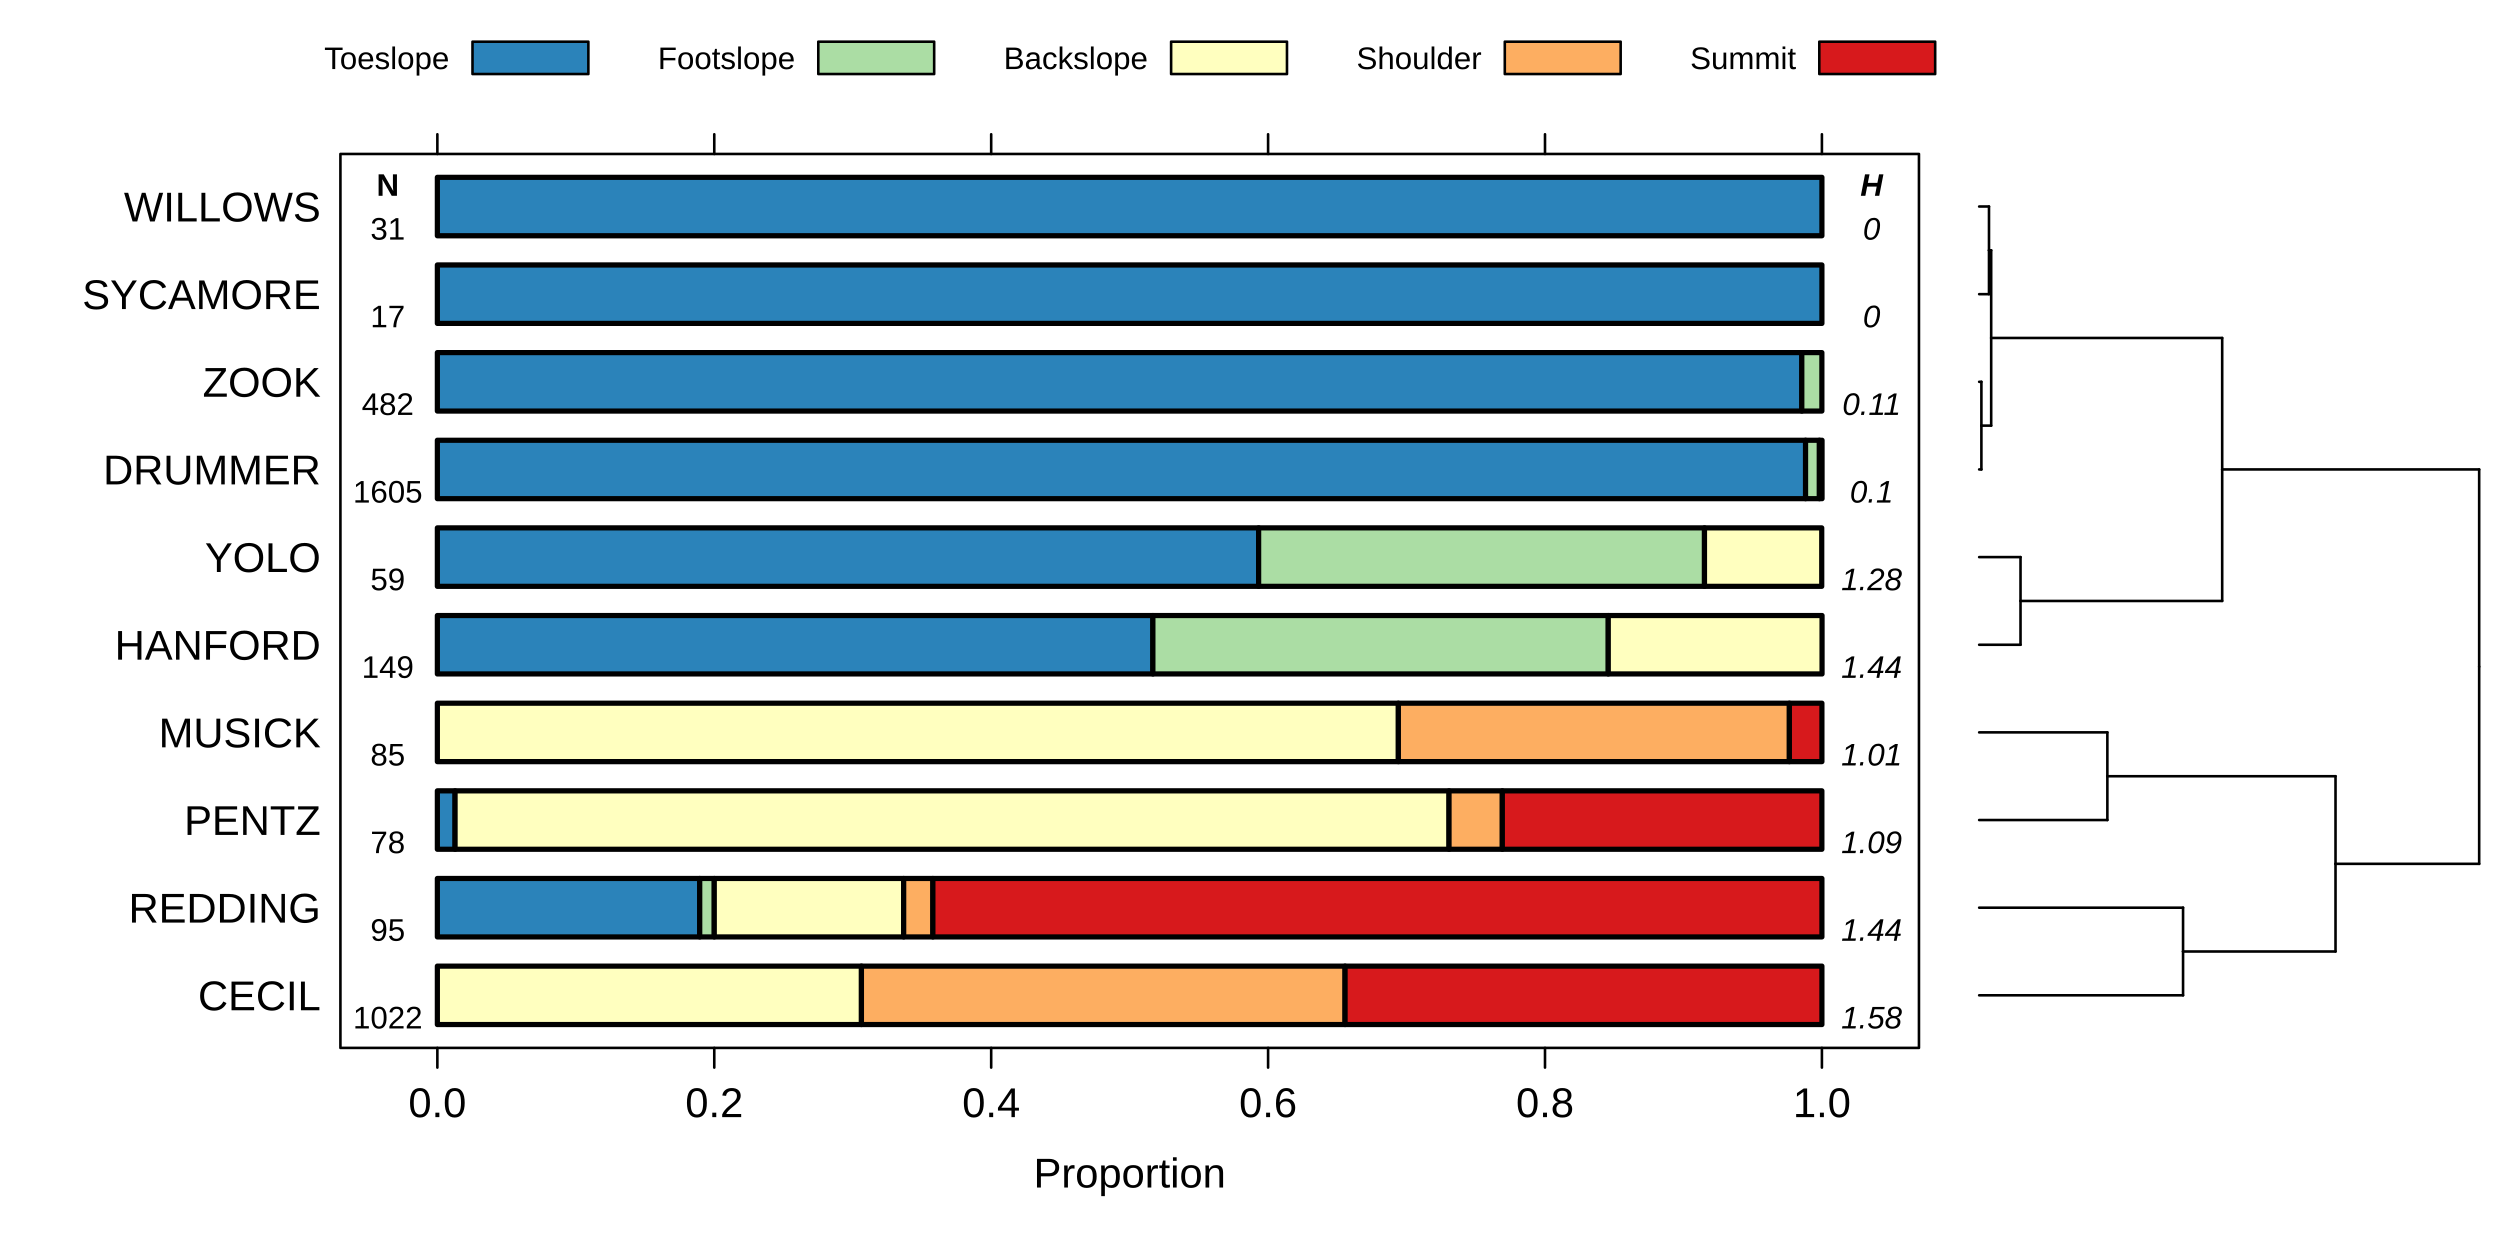
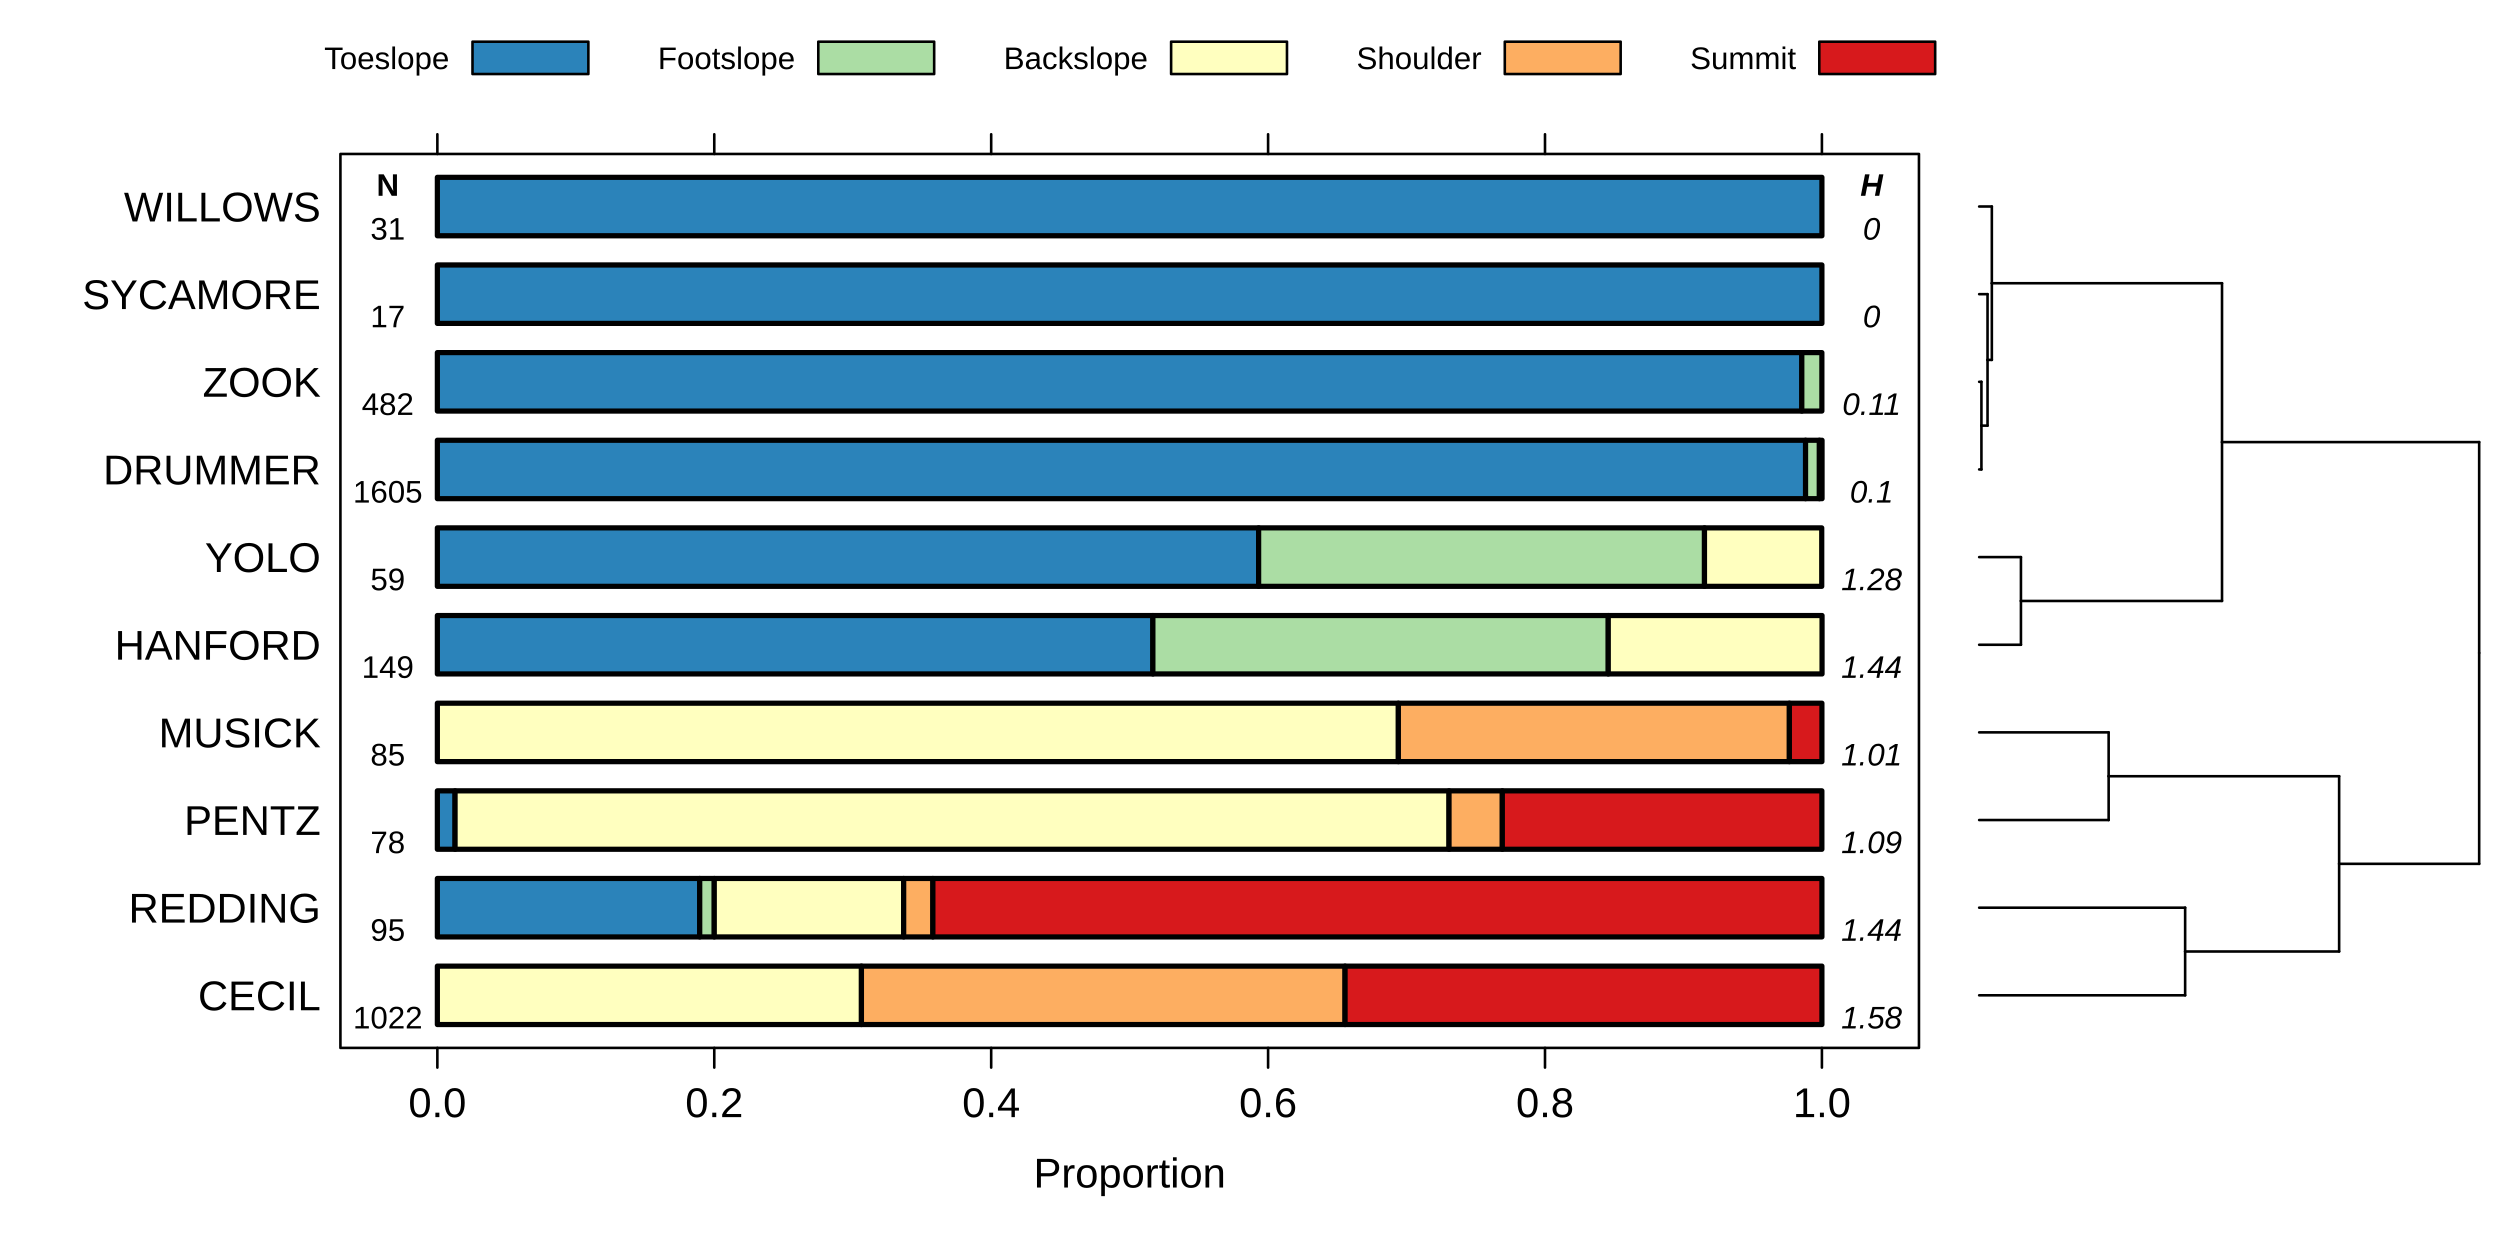
<svg xmlns="http://www.w3.org/2000/svg" class="svglite" width="720.00pt" height="360.00pt" viewBox="0 0 720.00 360.00">
  <defs>
    <style type="text/css">
    .svglite line, .svglite polyline, .svglite polygon, .svglite path, .svglite rect, .svglite circle {
      fill: none;
      stroke: #000000;
      stroke-linecap: round;
      stroke-linejoin: round;
      stroke-miterlimit: 10.00;
    }
    .svglite text {
      white-space: pre;
    }
  </style>
  </defs>
  <rect width="100%" height="100%" style="stroke: none; fill: #FFFFFF;" />
  <defs>
    <clipPath id="cpMC4wMHw3MjAuMDB8MC4wMHwzNjAuMDA=">
      <rect x="0.00" y="0.00" width="720.00" height="360.00" />
    </clipPath>
  </defs>
  <g clip-path="url(#cpMC4wMHw3MjAuMDB8MC4wMHwzNjAuMDA=)">
    <rect x="0.00" y="0.00" width="720.00" height="360.00" style="stroke-width: 0.75; stroke: none;" />
    <text x="325.35" y="342.00" text-anchor="middle" style="font-size: 12.00px; font-family: &quot;Arial&quot;;" textLength="55.37px" lengthAdjust="spacingAndGlyphs">Proportion</text>
  </g>
  <defs>
    <clipPath id="cpOTguMDR8NTUyLjY2fDQ0LjM0fDMwMS44MA==">
      <rect x="98.04" y="44.34" width="454.62" height="257.46" />
    </clipPath>
  </defs>
  <g clip-path="url(#cpOTguMDR8NTUyLjY2fDQ0LjM0fDMwMS44MA==)">
</g>
  <g clip-path="url(#cpMC4wMHw3MjAuMDB8MC4wMHwzNjAuMDA=)">
    <line x1="125.96" y1="44.34" x2="125.96" y2="38.67" style="stroke-width: 0.75;" />
    <line x1="205.71" y1="44.34" x2="205.71" y2="38.67" style="stroke-width: 0.75;" />
    <line x1="285.46" y1="44.34" x2="285.46" y2="38.67" style="stroke-width: 0.75;" />
    <line x1="365.21" y1="44.34" x2="365.21" y2="38.67" style="stroke-width: 0.75;" />
    <line x1="444.96" y1="44.34" x2="444.96" y2="38.67" style="stroke-width: 0.75;" />
    <line x1="524.71" y1="44.34" x2="524.71" y2="38.67" style="stroke-width: 0.75;" />
    <text x="92.37" y="290.95" text-anchor="end" style="font-size: 12.00px; font-family: &quot;Arial&quot;;" textLength="35.35px" lengthAdjust="spacingAndGlyphs">CECIL</text>
    <text x="92.37" y="265.71" text-anchor="end" style="font-size: 12.00px; font-family: &quot;Arial&quot;;" textLength="55.35px" lengthAdjust="spacingAndGlyphs">REDDING</text>
    <text x="92.37" y="240.47" text-anchor="end" style="font-size: 12.00px; font-family: &quot;Arial&quot;;" textLength="39.34px" lengthAdjust="spacingAndGlyphs">PENTZ</text>
    <text x="92.37" y="215.23" text-anchor="end" style="font-size: 12.00px; font-family: &quot;Arial&quot;;" textLength="46.68px" lengthAdjust="spacingAndGlyphs">MUSICK</text>
    <text x="92.37" y="189.99" text-anchor="end" style="font-size: 12.00px; font-family: &quot;Arial&quot;;" textLength="59.35px" lengthAdjust="spacingAndGlyphs">HANFORD</text>
    <text x="92.37" y="164.74" text-anchor="end" style="font-size: 12.00px; font-family: &quot;Arial&quot;;" textLength="33.36px" lengthAdjust="spacingAndGlyphs">YOLO</text>
    <text x="92.37" y="139.50" text-anchor="end" style="font-size: 12.00px; font-family: &quot;Arial&quot;;" textLength="62.68px" lengthAdjust="spacingAndGlyphs">DRUMMER</text>
    <text x="92.37" y="114.26" text-anchor="end" style="font-size: 12.00px; font-family: &quot;Arial&quot;;" textLength="34.01px" lengthAdjust="spacingAndGlyphs">ZOOK</text>
    <text x="92.37" y="89.02" text-anchor="end" style="font-size: 12.00px; font-family: &quot;Arial&quot;;" textLength="68.70px" lengthAdjust="spacingAndGlyphs">SYCAMORE</text>
    <text x="92.37" y="63.78" text-anchor="end" style="font-size: 12.00px; font-family: &quot;Arial&quot;;" textLength="56.68px" lengthAdjust="spacingAndGlyphs">WILLOWS</text>
    <line x1="125.96" y1="301.80" x2="125.96" y2="307.47" style="stroke-width: 0.75;" />
    <line x1="205.71" y1="301.80" x2="205.71" y2="307.47" style="stroke-width: 0.75;" />
    <line x1="285.46" y1="301.80" x2="285.46" y2="307.47" style="stroke-width: 0.75;" />
    <line x1="365.21" y1="301.80" x2="365.21" y2="307.47" style="stroke-width: 0.75;" />
    <line x1="444.96" y1="301.80" x2="444.96" y2="307.47" style="stroke-width: 0.75;" />
    <line x1="524.71" y1="301.80" x2="524.71" y2="307.47" style="stroke-width: 0.75;" />
    <text x="125.96" y="321.73" text-anchor="middle" style="font-size: 12.00px; font-family: &quot;Arial&quot;;" textLength="16.68px" lengthAdjust="spacingAndGlyphs">0.0</text>
    <text x="205.71" y="321.73" text-anchor="middle" style="font-size: 12.00px; font-family: &quot;Arial&quot;;" textLength="16.68px" lengthAdjust="spacingAndGlyphs">0.2</text>
    <text x="285.46" y="321.73" text-anchor="middle" style="font-size: 12.00px; font-family: &quot;Arial&quot;;" textLength="16.68px" lengthAdjust="spacingAndGlyphs">0.4</text>
    <text x="365.21" y="321.73" text-anchor="middle" style="font-size: 12.00px; font-family: &quot;Arial&quot;;" textLength="16.68px" lengthAdjust="spacingAndGlyphs">0.6</text>
    <text x="444.96" y="321.73" text-anchor="middle" style="font-size: 12.00px; font-family: &quot;Arial&quot;;" textLength="16.68px" lengthAdjust="spacingAndGlyphs">0.8</text>
    <text x="524.71" y="321.73" text-anchor="middle" style="font-size: 12.00px; font-family: &quot;Arial&quot;;" textLength="16.68px" lengthAdjust="spacingAndGlyphs">1.0</text>
  </g>
  <g clip-path="url(#cpOTguMDR8NTUyLjY2fDQ0LjM0fDMwMS44MA==)">
    <rect x="125.96" y="278.24" width="122.14" height="16.83" style="stroke-width: 1.50; fill: #FFFFBF;" />
    <rect x="248.09" y="278.24" width="139.28" height="16.83" style="stroke-width: 1.50; fill: #FDAE61;" />
    <rect x="387.38" y="278.24" width="137.33" height="16.83" style="stroke-width: 1.50; fill: #D7191C;" />
    <rect x="125.96" y="126.79" width="394.04" height="16.83" style="stroke-width: 1.50; fill: #2B83BA;" />
    <rect x="520.00" y="126.79" width="3.99" height="16.83" style="stroke-width: 1.50; fill: #ABDDA4;" />
    <rect x="523.99" y="126.79" width="0.76" height="16.83" style="stroke-width: 1.50; fill: #D7191C;" />
    <rect x="125.96" y="177.27" width="206.07" height="16.83" style="stroke-width: 1.50; fill: #2B83BA;" />
    <rect x="332.03" y="177.27" width="131.15" height="16.83" style="stroke-width: 1.50; fill: #ABDDA4;" />
    <rect x="463.18" y="177.27" width="61.57" height="16.83" style="stroke-width: 1.50; fill: #FFFFBF;" />
    <rect x="125.96" y="202.52" width="276.77" height="16.83" style="stroke-width: 1.50; fill: #FFFFBF;" />
    <rect x="402.73" y="202.52" width="112.61" height="16.83" style="stroke-width: 1.50; fill: #FDAE61;" />
    <rect x="515.34" y="202.52" width="9.37" height="16.83" style="stroke-width: 1.50; fill: #D7191C;" />
    <rect x="125.96" y="227.76" width="5.10" height="16.83" style="stroke-width: 1.50; fill: #2B83BA;" />
    <rect x="131.06" y="227.76" width="286.26" height="16.83" style="stroke-width: 1.50; fill: #FFFFBF;" />
    <rect x="417.32" y="227.76" width="15.35" height="16.83" style="stroke-width: 1.50; fill: #FDAE61;" />
    <rect x="432.67" y="227.76" width="92.03" height="16.83" style="stroke-width: 1.50; fill: #D7191C;" />
    <rect x="125.96" y="253.00" width="75.56" height="16.83" style="stroke-width: 1.50; fill: #2B83BA;" />
    <rect x="201.52" y="253.00" width="4.19" height="16.83" style="stroke-width: 1.50; fill: #ABDDA4;" />
    <rect x="205.71" y="253.00" width="54.55" height="16.83" style="stroke-width: 1.50; fill: #FFFFBF;" />
    <rect x="260.26" y="253.00" width="8.41" height="16.83" style="stroke-width: 1.50; fill: #FDAE61;" />
    <rect x="268.67" y="253.00" width="256.04" height="16.83" style="stroke-width: 1.50; fill: #D7191C;" />
    <rect x="125.96" y="76.31" width="398.75" height="16.83" style="stroke-width: 1.50; fill: #2B83BA;" />
    <rect x="125.96" y="51.07" width="398.75" height="16.83" style="stroke-width: 1.50; fill: #2B83BA;" />
    <rect x="125.96" y="152.03" width="236.54" height="16.83" style="stroke-width: 1.50; fill: #2B83BA;" />
    <rect x="362.49" y="152.03" width="128.40" height="16.83" style="stroke-width: 1.50; fill: #ABDDA4;" />
    <rect x="490.89" y="152.03" width="33.77" height="16.83" style="stroke-width: 1.50; fill: #FFFFBF;" />
    <rect x="125.96" y="101.55" width="392.97" height="16.83" style="stroke-width: 1.50; fill: #2B83BA;" />
    <rect x="518.92" y="101.55" width="5.78" height="16.83" style="stroke-width: 1.50; fill: #ABDDA4;" />
    <text x="111.68" y="296.19" text-anchor="middle" style="font-size: 9.00px; font-family: &quot;Arial&quot;;" textLength="20.02px" lengthAdjust="spacingAndGlyphs">1022</text>
    <text x="111.68" y="270.94" text-anchor="middle" style="font-size: 9.00px; font-family: &quot;Arial&quot;;" textLength="10.01px" lengthAdjust="spacingAndGlyphs">95</text>
    <text x="111.68" y="245.70" text-anchor="middle" style="font-size: 9.00px; font-family: &quot;Arial&quot;;" textLength="10.01px" lengthAdjust="spacingAndGlyphs">78</text>
    <text x="111.68" y="220.46" text-anchor="middle" style="font-size: 9.00px; font-family: &quot;Arial&quot;;" textLength="10.01px" lengthAdjust="spacingAndGlyphs">85</text>
    <text x="111.68" y="195.22" text-anchor="middle" style="font-size: 9.00px; font-family: &quot;Arial&quot;;" textLength="15.01px" lengthAdjust="spacingAndGlyphs">149</text>
    <text x="111.68" y="169.98" text-anchor="middle" style="font-size: 9.00px; font-family: &quot;Arial&quot;;" textLength="10.01px" lengthAdjust="spacingAndGlyphs">59</text>
    <text x="111.68" y="144.74" text-anchor="middle" style="font-size: 9.00px; font-family: &quot;Arial&quot;;" textLength="20.02px" lengthAdjust="spacingAndGlyphs">1605</text>
    <text x="111.68" y="119.50" text-anchor="middle" style="font-size: 9.00px; font-family: &quot;Arial&quot;;" textLength="15.01px" lengthAdjust="spacingAndGlyphs">482</text>
    <text x="111.68" y="94.25" text-anchor="middle" style="font-size: 9.00px; font-family: &quot;Arial&quot;;" textLength="10.01px" lengthAdjust="spacingAndGlyphs">17</text>
    <text x="111.68" y="69.01" text-anchor="middle" style="font-size: 9.00px; font-family: &quot;Arial&quot;;" textLength="10.01px" lengthAdjust="spacingAndGlyphs">31</text>
    <text x="539.02" y="296.19" text-anchor="middle" style="font-size: 9.00px; font-style: italic; font-family: &quot;Arial&quot;;" textLength="17.51px" lengthAdjust="spacingAndGlyphs">1.58</text>
    <text x="539.02" y="270.94" text-anchor="middle" style="font-size: 9.00px; font-style: italic; font-family: &quot;Arial&quot;;" textLength="17.51px" lengthAdjust="spacingAndGlyphs">1.44</text>
    <text x="539.02" y="245.70" text-anchor="middle" style="font-size: 9.00px; font-style: italic; font-family: &quot;Arial&quot;;" textLength="17.51px" lengthAdjust="spacingAndGlyphs">1.09</text>
    <text x="539.02" y="220.46" text-anchor="middle" style="font-size: 9.00px; font-style: italic; font-family: &quot;Arial&quot;;" textLength="17.51px" lengthAdjust="spacingAndGlyphs">1.01</text>
    <text x="539.02" y="195.22" text-anchor="middle" style="font-size: 9.00px; font-style: italic; font-family: &quot;Arial&quot;;" textLength="17.51px" lengthAdjust="spacingAndGlyphs">1.44</text>
    <text x="539.02" y="169.98" text-anchor="middle" style="font-size: 9.00px; font-style: italic; font-family: &quot;Arial&quot;;" textLength="17.51px" lengthAdjust="spacingAndGlyphs">1.28</text>
    <text x="539.02" y="144.74" text-anchor="middle" style="font-size: 9.00px; font-style: italic; font-family: &quot;Arial&quot;;" textLength="12.51px" lengthAdjust="spacingAndGlyphs">0.1</text>
    <text x="539.02" y="119.50" text-anchor="middle" style="font-size: 9.00px; font-style: italic; font-family: &quot;Arial&quot;;" textLength="16.84px" lengthAdjust="spacingAndGlyphs">0.11</text>
    <text x="539.02" y="94.25" text-anchor="middle" style="font-size: 9.00px; font-style: italic; font-family: &quot;Arial&quot;;" textLength="5.00px" lengthAdjust="spacingAndGlyphs">0</text>
    <text x="539.02" y="69.01" text-anchor="middle" style="font-size: 9.00px; font-style: italic; font-family: &quot;Arial&quot;;" textLength="5.00px" lengthAdjust="spacingAndGlyphs">0</text>
    <text x="111.68" y="56.39" text-anchor="middle" style="font-size: 9.00px; font-weight: bold; font-family: &quot;Arial&quot;;" textLength="6.50px" lengthAdjust="spacingAndGlyphs">N</text>
    <text x="539.02" y="56.39" text-anchor="middle" style="font-size: 9.00px; font-weight: bold; font-style: italic; font-family: &quot;Arial&quot;;" textLength="6.50px" lengthAdjust="spacingAndGlyphs">H</text>
  </g>
  <g clip-path="url(#cpMC4wMHw3MjAuMDB8MC4wMHwzNjAuMDA=)">
    <rect x="98.04" y="44.34" width="454.62" height="257.46" style="stroke-width: 0.75;" />
    <rect x="90.04" y="12.00" width="470.63" height="9.33" style="stroke-width: 0.75; stroke: none;" />
    <text x="93.37" y="19.89" style="font-size: 9.00px; font-family: &quot;Arial&quot;;" textLength="36.02px" lengthAdjust="spacingAndGlyphs">Toeslope</text>
    <text x="189.47" y="19.89" style="font-size: 9.00px; font-family: &quot;Arial&quot;;" textLength="39.52px" lengthAdjust="spacingAndGlyphs">Footslope</text>
    <text x="289.07" y="19.89" style="font-size: 9.00px; font-family: &quot;Arial&quot;;" textLength="41.52px" lengthAdjust="spacingAndGlyphs">Backslope</text>
    <text x="390.68" y="19.89" style="font-size: 9.00px; font-family: &quot;Arial&quot;;" textLength="36.02px" lengthAdjust="spacingAndGlyphs">Shoulder</text>
    <text x="486.77" y="19.89" style="font-size: 9.00px; font-family: &quot;Arial&quot;;" textLength="30.50px" lengthAdjust="spacingAndGlyphs">Summit</text>
    <rect x="136.08" y="12.00" width="33.37" height="9.33" style="stroke-width: 0.75; fill: #2B83BA;" />
    <rect x="235.67" y="12.00" width="33.37" height="9.33" style="stroke-width: 0.75; fill: #ABDDA4;" />
    <rect x="337.28" y="12.00" width="33.37" height="9.33" style="stroke-width: 0.75; fill: #FFFFBF;" />
    <rect x="433.38" y="12.00" width="33.37" height="9.33" style="stroke-width: 0.75; fill: #FDAE61;" />
    <rect x="523.96" y="12.00" width="33.37" height="9.33" style="stroke-width: 0.75; fill: #D7191C;" />
-     <line x1="714.00" y1="192.00" x2="714.00" y2="248.79" style="stroke-width: 0.75;" />
-     <line x1="714.00" y1="248.79" x2="672.63" y2="248.79" style="stroke-width: 0.75;" />
-     <line x1="714.00" y1="192.00" x2="714.00" y2="135.20" style="stroke-width: 0.75;" />
-     <line x1="714.00" y1="135.20" x2="639.99" y2="135.20" style="stroke-width: 0.75;" />
-     <line x1="672.63" y1="248.79" x2="672.63" y2="274.03" style="stroke-width: 0.75;" />
-     <line x1="672.63" y1="274.03" x2="628.72" y2="274.03" style="stroke-width: 0.75;" />
-     <line x1="672.63" y1="248.79" x2="672.63" y2="223.55" style="stroke-width: 0.75;" />
-     <line x1="672.63" y1="223.55" x2="606.92" y2="223.55" style="stroke-width: 0.75;" />
-     <line x1="628.72" y1="274.03" x2="628.72" y2="286.65" style="stroke-width: 0.75;" />
-     <line x1="628.72" y1="286.65" x2="570.00" y2="286.65" style="stroke-width: 0.75;" />
-     <line x1="628.72" y1="274.03" x2="628.72" y2="261.41" style="stroke-width: 0.75;" />
-     <line x1="628.72" y1="261.41" x2="570.00" y2="261.41" style="stroke-width: 0.75;" />
-     <line x1="606.92" y1="223.55" x2="606.92" y2="236.17" style="stroke-width: 0.75;" />
-     <line x1="606.92" y1="236.17" x2="570.00" y2="236.17" style="stroke-width: 0.75;" />
-     <line x1="606.92" y1="223.55" x2="606.92" y2="210.93" style="stroke-width: 0.75;" />
-     <line x1="606.92" y1="210.93" x2="570.00" y2="210.93" style="stroke-width: 0.75;" />
-     <line x1="639.99" y1="135.20" x2="639.99" y2="173.07" style="stroke-width: 0.75;" />
-     <line x1="639.99" y1="173.07" x2="581.91" y2="173.07" style="stroke-width: 0.75;" />
-     <line x1="639.99" y1="135.20" x2="639.99" y2="97.34" style="stroke-width: 0.75;" />
-     <line x1="639.99" y1="97.34" x2="573.46" y2="97.34" style="stroke-width: 0.75;" />
-     <line x1="581.91" y1="173.07" x2="581.91" y2="185.69" style="stroke-width: 0.75;" />
-     <line x1="581.91" y1="185.69" x2="570.00" y2="185.69" style="stroke-width: 0.75;" />
-     <line x1="581.91" y1="173.07" x2="581.91" y2="160.45" style="stroke-width: 0.75;" />
-     <line x1="581.91" y1="160.45" x2="570.00" y2="160.45" style="stroke-width: 0.75;" />
-     <line x1="573.46" y1="97.34" x2="573.46" y2="122.58" style="stroke-width: 0.75;" />
-     <line x1="573.46" y1="122.58" x2="570.64" y2="122.58" style="stroke-width: 0.75;" />
-     <line x1="573.46" y1="97.34" x2="573.46" y2="72.10" style="stroke-width: 0.75;" />
-     <line x1="573.46" y1="72.10" x2="572.83" y2="72.10" style="stroke-width: 0.75;" />
-     <line x1="570.64" y1="122.58" x2="570.64" y2="135.20" style="stroke-width: 0.75;" />
-     <line x1="570.64" y1="135.20" x2="570.00" y2="135.20" style="stroke-width: 0.75;" />
-     <line x1="570.64" y1="122.58" x2="570.64" y2="109.96" style="stroke-width: 0.75;" />
-     <line x1="570.64" y1="109.96" x2="570.00" y2="109.96" style="stroke-width: 0.75;" />
-     <line x1="572.83" y1="72.10" x2="572.83" y2="84.72" style="stroke-width: 0.75;" />
-     <line x1="572.83" y1="84.72" x2="570.00" y2="84.72" style="stroke-width: 0.75;" />
-     <line x1="572.83" y1="72.10" x2="572.83" y2="59.48" style="stroke-width: 0.75;" />
-     <line x1="572.83" y1="59.48" x2="570.00" y2="59.48" style="stroke-width: 0.75;" />
+     <line x1="714.00" y1="188.05" x2="714.00" y2="248.79" style="stroke-width: 0.75;" />
+     <line x1="714.00" y1="248.79" x2="673.67" y2="248.79" style="stroke-width: 0.75;" />
+     <line x1="714.00" y1="188.05" x2="714.00" y2="127.32" style="stroke-width: 0.75;" />
+     <line x1="714.00" y1="127.32" x2="639.94" y2="127.32" style="stroke-width: 0.75;" />
+     <line x1="673.67" y1="248.79" x2="673.67" y2="274.03" style="stroke-width: 0.75;" />
+     <line x1="673.67" y1="274.03" x2="629.32" y2="274.03" style="stroke-width: 0.75;" />
+     <line x1="673.67" y1="248.79" x2="673.67" y2="223.55" style="stroke-width: 0.75;" />
+     <line x1="673.67" y1="223.55" x2="607.29" y2="223.55" style="stroke-width: 0.75;" />
+     <line x1="629.32" y1="274.03" x2="629.32" y2="286.65" style="stroke-width: 0.75;" />
+     <line x1="629.32" y1="286.65" x2="570.00" y2="286.65" style="stroke-width: 0.75;" />
+     <line x1="629.32" y1="274.03" x2="629.32" y2="261.41" style="stroke-width: 0.75;" />
+     <line x1="629.32" y1="261.41" x2="570.00" y2="261.41" style="stroke-width: 0.75;" />
+     <line x1="607.29" y1="223.55" x2="607.29" y2="236.17" style="stroke-width: 0.75;" />
+     <line x1="607.29" y1="236.17" x2="570.00" y2="236.17" style="stroke-width: 0.75;" />
+     <line x1="607.29" y1="223.55" x2="607.29" y2="210.93" style="stroke-width: 0.75;" />
+     <line x1="607.29" y1="210.93" x2="570.00" y2="210.93" style="stroke-width: 0.75;" />
+     <line x1="639.94" y1="127.32" x2="639.94" y2="173.07" style="stroke-width: 0.75;" />
+     <line x1="639.94" y1="173.07" x2="582.03" y2="173.07" style="stroke-width: 0.75;" />
+     <line x1="639.94" y1="127.32" x2="639.94" y2="81.57" style="stroke-width: 0.75;" />
+     <line x1="639.94" y1="81.57" x2="573.65" y2="81.57" style="stroke-width: 0.75;" />
+     <line x1="582.03" y1="173.07" x2="582.03" y2="185.69" style="stroke-width: 0.75;" />
+     <line x1="582.03" y1="185.69" x2="570.00" y2="185.69" style="stroke-width: 0.75;" />
+     <line x1="582.03" y1="173.07" x2="582.03" y2="160.45" style="stroke-width: 0.75;" />
+     <line x1="582.03" y1="160.45" x2="570.00" y2="160.45" style="stroke-width: 0.75;" />
+     <line x1="573.65" y1="81.57" x2="573.65" y2="103.65" style="stroke-width: 0.75;" />
+     <line x1="573.65" y1="103.65" x2="572.41" y2="103.65" style="stroke-width: 0.75;" />
+     <line x1="573.65" y1="81.57" x2="573.65" y2="59.48" style="stroke-width: 0.75;" />
+     <line x1="573.65" y1="59.48" x2="570.00" y2="59.48" style="stroke-width: 0.75;" />
+     <line x1="572.41" y1="103.65" x2="572.41" y2="122.58" style="stroke-width: 0.75;" />
+     <line x1="572.41" y1="122.58" x2="570.65" y2="122.58" style="stroke-width: 0.75;" />
+     <line x1="572.41" y1="103.65" x2="572.41" y2="84.72" style="stroke-width: 0.75;" />
+     <line x1="572.41" y1="84.72" x2="570.00" y2="84.72" style="stroke-width: 0.75;" />
+     <line x1="570.65" y1="122.58" x2="570.65" y2="135.20" style="stroke-width: 0.75;" />
+     <line x1="570.65" y1="135.20" x2="570.00" y2="135.20" style="stroke-width: 0.75;" />
+     <line x1="570.65" y1="122.58" x2="570.65" y2="109.96" style="stroke-width: 0.75;" />
+     <line x1="570.65" y1="109.96" x2="570.00" y2="109.96" style="stroke-width: 0.75;" />
  </g>
</svg>
